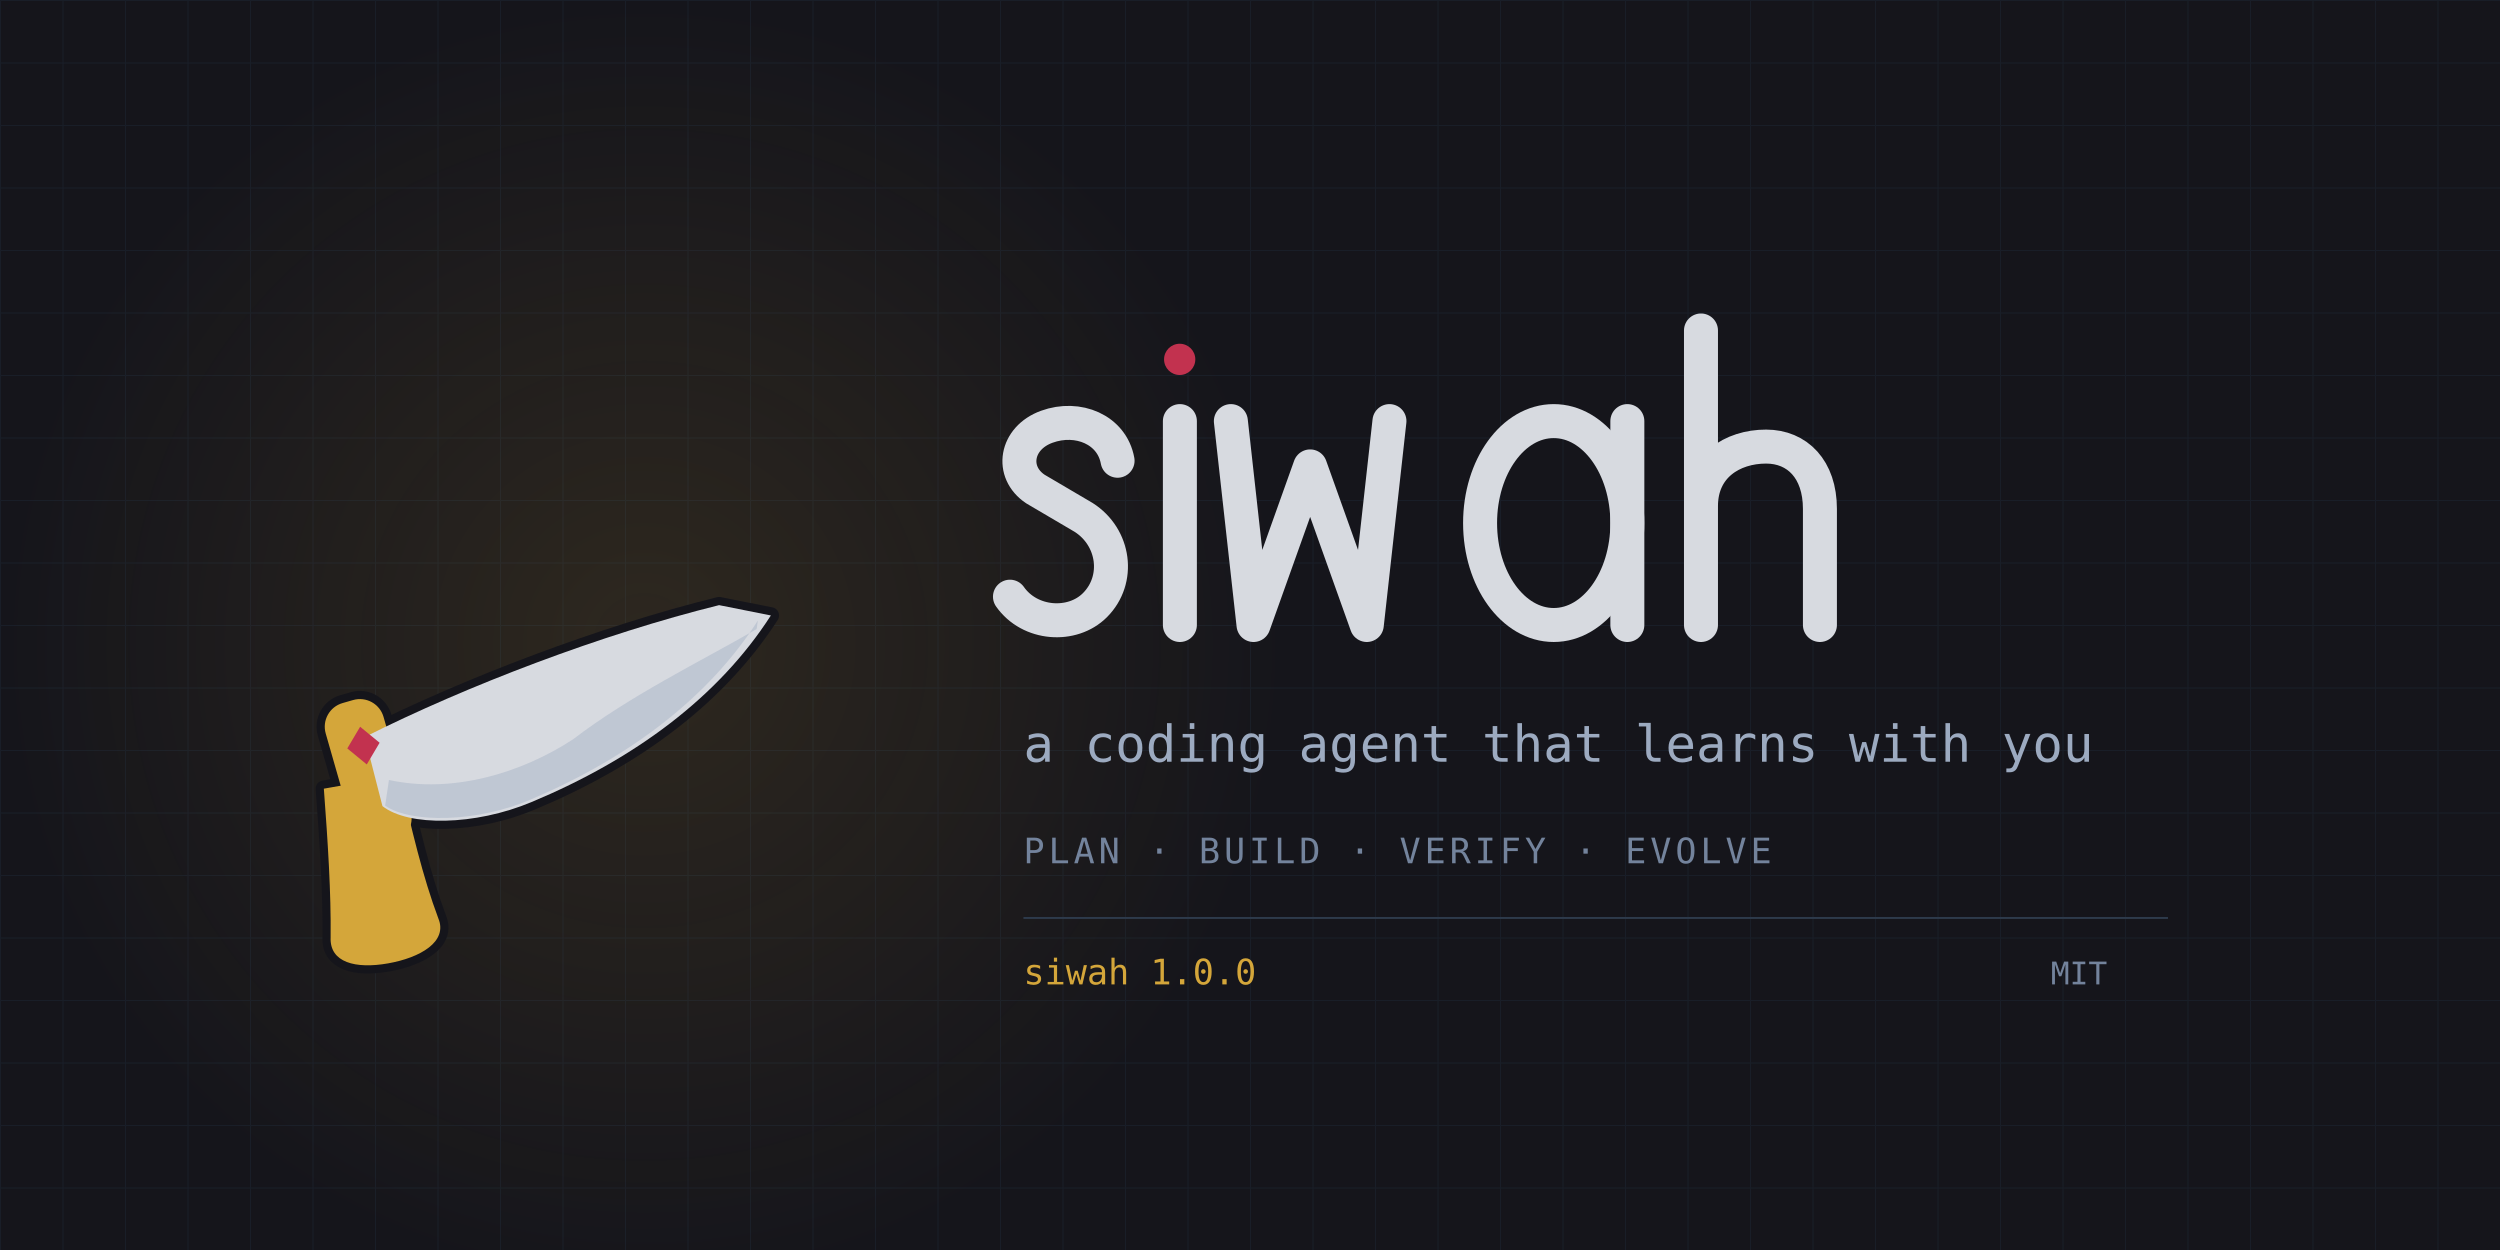
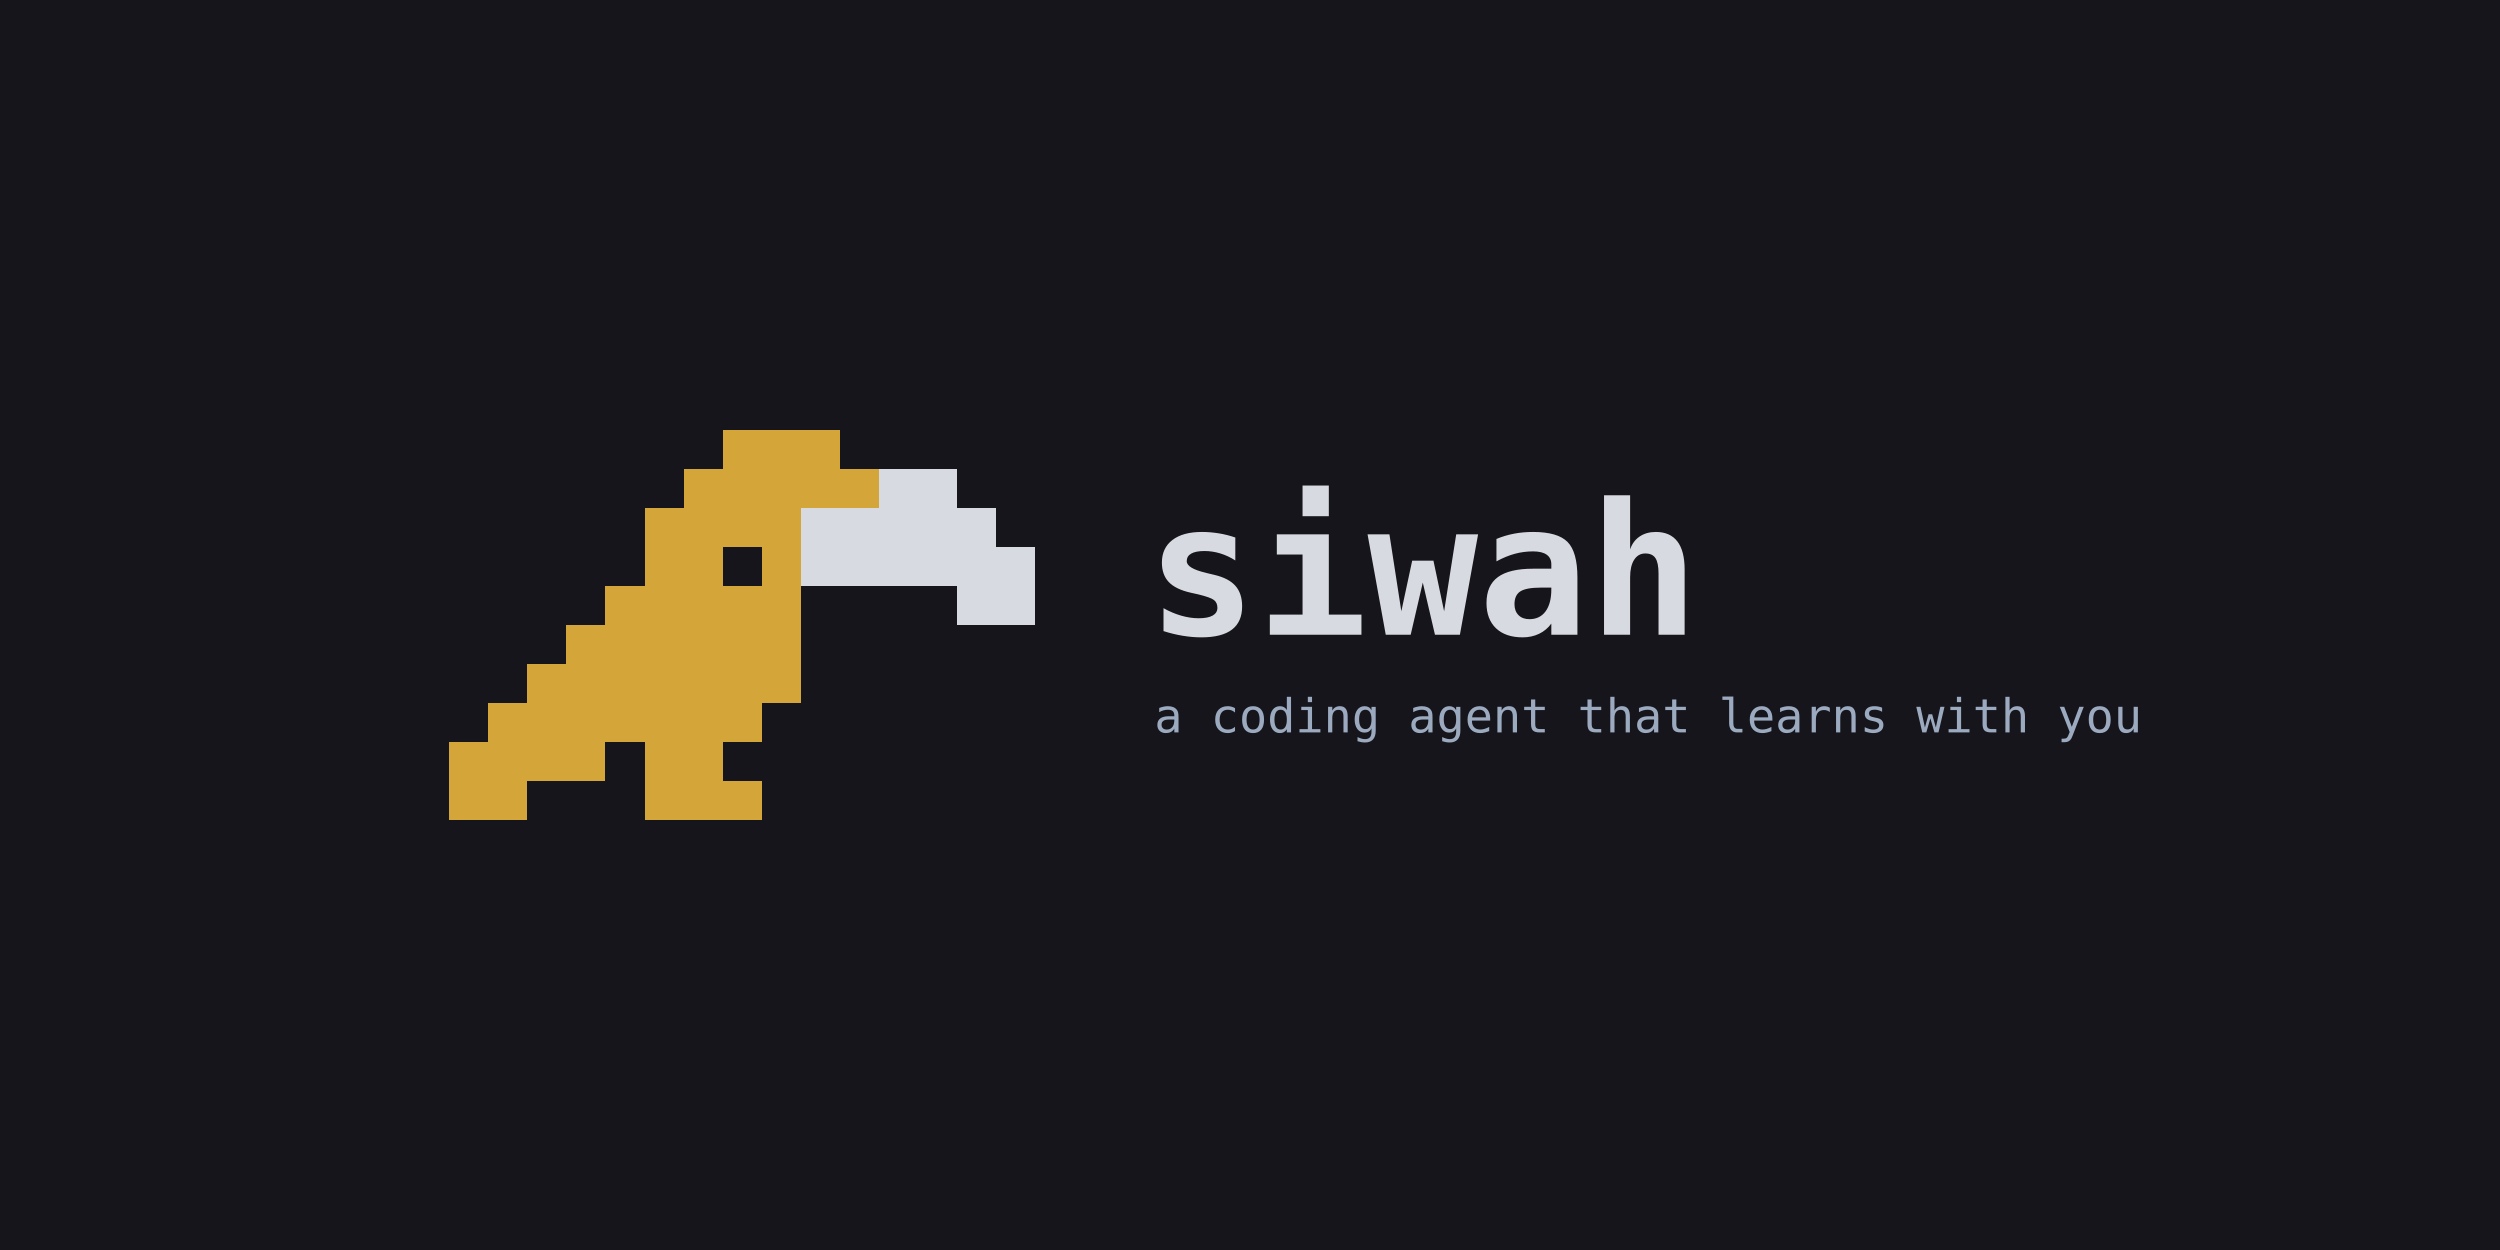
<svg xmlns="http://www.w3.org/2000/svg" viewBox="0 0 1280 640" width="1280" height="640" role="img" aria-labelledby="siwah-banner-title">
-   <defs>
-     <pattern id="grid" width="32" height="32" patternUnits="userSpaceOnUse">
-       <path d="M32 0H0V32" fill="none" stroke="#1C2532" stroke-width="1" />
-     </pattern>
-     <radialGradient id="glow" cx="50%" cy="50%" r="50%">
-       <stop offset="0%" stop-color="#d4a63a" stop-opacity="0.13" />
-       <stop offset="100%" stop-color="#d4a63a" stop-opacity="0" />
-     </radialGradient>
-   </defs>
  <rect width="1280" height="640" fill="#15151b" />
-   <rect width="1280" height="640" fill="url(#grid)" opacity="0.55" />
-   <circle cx="330" cy="330" r="330" fill="url(#glow)" />
-   <g transform="translate(40,150) scale(1.4)">
-     <g transform="translate(14,38) rotate(-10 128 128)">
-       <g fill="#15151b" stroke="#15151b" stroke-width="6" stroke-linejoin="round">
-         <path d="M 76 134 L 102 134 C 103 154 104 172 107 188 C 109 197 98 201 86 201 C 74 201 65 197 67 188 C 70 172 72 154 74 134 Z" />
-         <rect x="80" y="104" width="22" height="54" rx="9" transform="rotate(-6 91 131)" />
-         <path d="M 92 118 C 132 106 184 96 228 93 L 246 100 C 222 126 188 143 148 152 C 126 157 102 153 94 144 Z" />
-       </g>
-       <path d="M 76 134 L 102 134 C 103 154 104 172 107 188 C 109 197 98 201 86 201 C 74 201 65 197 67 188 C 70 172 72 154 74 134 Z" fill="#d4a63a" />
-       <rect x="80" y="104" width="22" height="54" rx="9" fill="#d4a63a" transform="rotate(-6 91 131)" />
-       <path fill="#d7dae0" d="M 92 118 C 132 106 184 96 228 93 L 246 100 C 222 126 188 143 148 152 C 126 157 102 153 94 144 Z" />
-       <path fill="#9CAAC0" opacity="0.4" d="M 241 101 C 219 125 187 142 148 151 C 127 156 103 152 95 144 L 98 135 C 120 144 146 141 167 132 C 190 120 218 112 240 104 Z" />
-       <path fill="#c2324f" d="M 91 114 L 97 121 L 91 128 L 85 121 Z" />
-     </g>
+   <g transform="translate(230 220) scale(20)" shape-rendering="crispEdges">
+     <path fill="#d4a63a" d="M7 0h3v1h-3z M6 1h5v1h-5z M5 2h4v1h-4z M5 3h2v1h-2z M8 3h1v1h-1z M4 4h5v1h-5z M3 5h6v1h-6z M2 6h7v1h-7z M1 7h7v1h-7z M0 8h4v1h-4z M5 8h2v1h-2z M0 9h2v1h-2z M5 9h3v1h-3z" />
+     <path fill="#d7dae0" d="M11 1h2v1h-2z M9 2h5v1h-5z M9 3h6v1h-6z M13 4h2v1h-2z" />
  </g>
-   <g transform="translate(520,320) scale(1.45)" fill="none" stroke="#d7dae0" stroke-width="12" stroke-linecap="round" stroke-linejoin="round">
-     <path d="M 36 -58 C 34 -69 22 -74 11 -70 C 0 -66 -2 -54 7 -48 L 24 -38 C 35 -31 37 -16 28 -7 C 20 1 5 0 -2 -10" />
-     <path d="M 58 0 L 58 -72" />
-     <path d="M 76 -72 L 84 0 L 104 -56 L 124 0 L 132 -72" />
-     <ellipse cx="190" cy="-36" rx="26" ry="36" />
-     <path d="M 216 -72 L 216 0" />
-     <path d="M 242 0 L 242 -104 M 242 -42 C 242 -56 253 -63 265 -63 C 276 -63 284 -55 284 -41 L 284 0" />
-   </g>
-   <circle cx="604" cy="184" r="8" fill="#c2324f" />
-   <text x="524" y="390" fill="#9CAAC0" font-family="ui-monospace, SFMono-Regular, Menlo, Consolas, monospace" font-size="26">a coding agent that learns with you</text>
-   <text x="524" y="442" fill="#73839C" font-family="ui-monospace, SFMono-Regular, Menlo, Consolas, monospace" font-size="18" letter-spacing="2">PLAN  ·  BUILD  ·  VERIFY  ·  EVOLVE</text>
-   <line x1="524" y1="470" x2="1110" y2="470" stroke="#2D3A4B" stroke-width="1" />
-   <text x="524" y="504" fill="#d4a63a" font-family="ui-monospace, SFMono-Regular, Menlo, Consolas, monospace" font-size="18">siwah 1.0.0</text>
-   <text x="1050" y="504" fill="#73839C" font-family="ui-monospace, SFMono-Regular, Menlo, Consolas, monospace" font-size="16">MIT</text>
+   <text x="587" y="325" fill="#d7dae0" font-family="ui-monospace, SFMono-Regular, Menlo, Consolas, monospace" font-size="94" font-weight="700">siwah</text>
+   <text x="591" y="375" fill="#9CAAC0" font-family="ui-monospace, SFMono-Regular, Menlo, Consolas, monospace" font-size="24">a coding agent that learns with you</text>
</svg>
